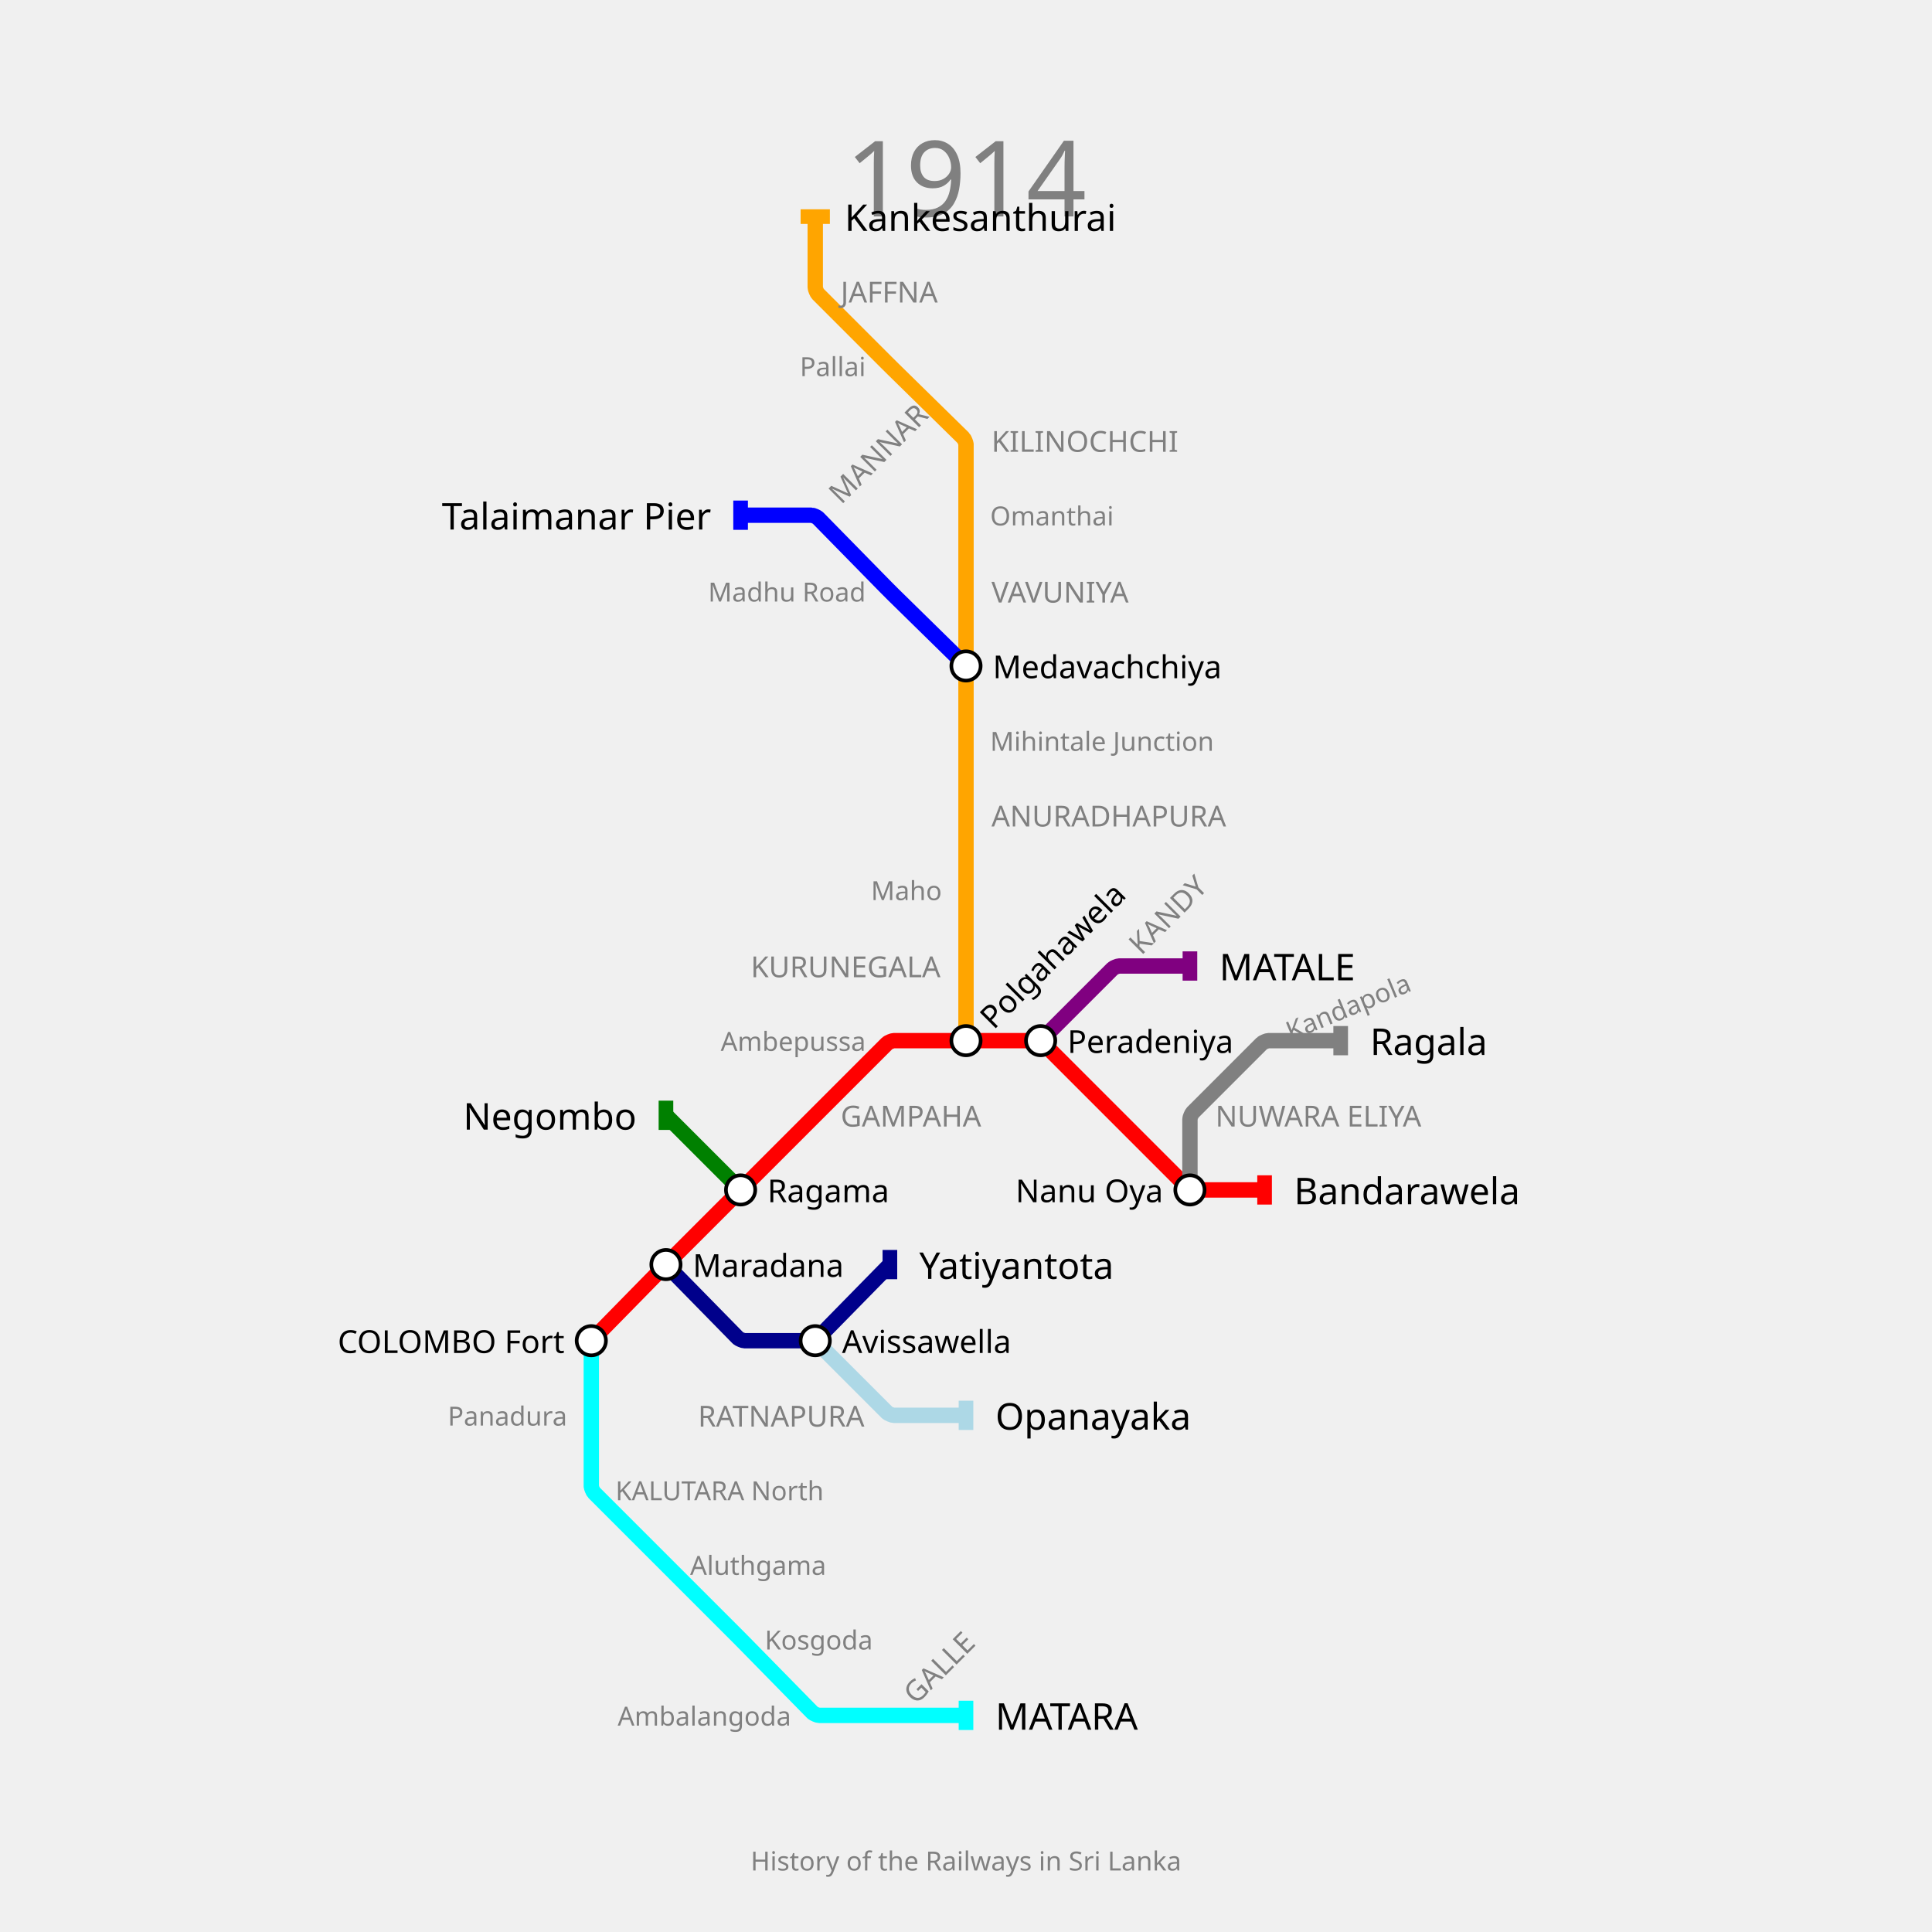
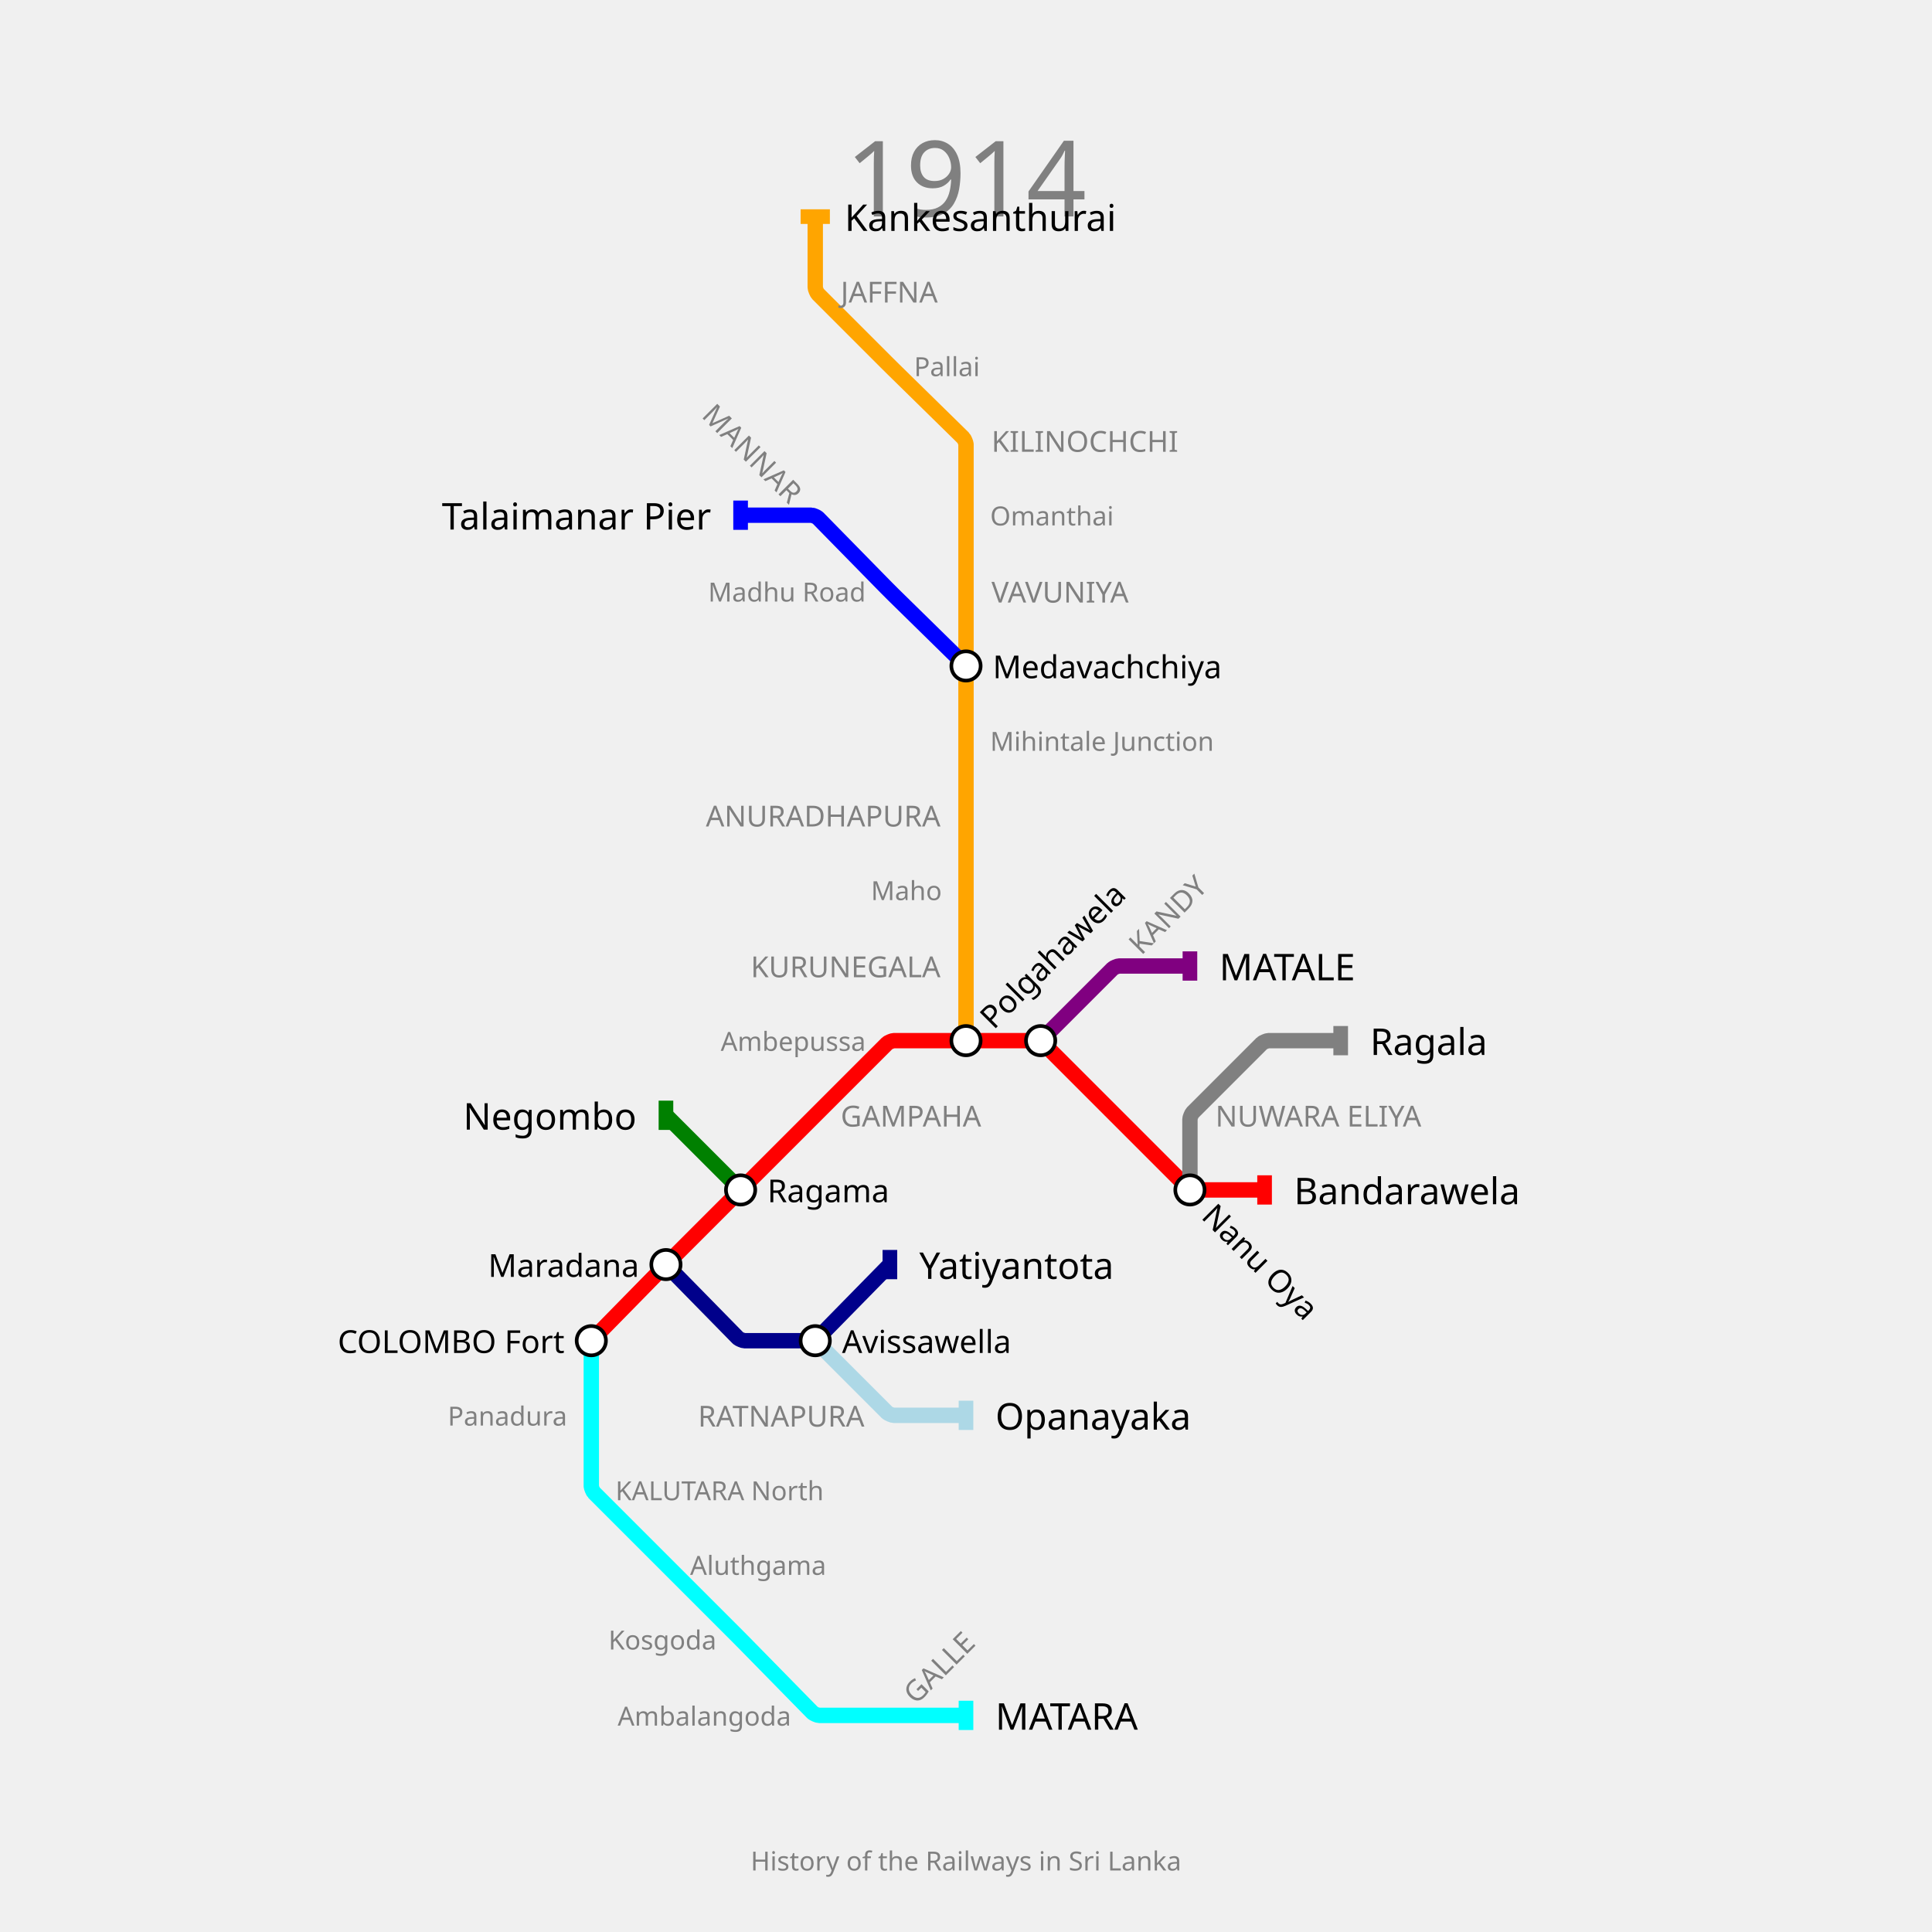
<svg xmlns="http://www.w3.org/2000/svg" width="1320" height="1320" padding="148">
  <text fill="gray" stroke="none" font-size="72" font-family="p22" x="660.0" y="92.0" text-anchor="middle" dominant-baseline="hanging">1914</text>
  <text fill="gray" stroke="none" font-size="18" font-family="p22" x="660.0" y="1264.0" text-anchor="middle" dominant-baseline="text-top">History of the Railways in Sri Lanka</text>
  <g>
    <path fill="none" stroke-width="10.5" stroke-opacity="1" d="M 404.0,916.0 L 452.475,866.575 C 453.317,865.716 456.7,862.3 457.55,861.45 L 506.0,813.0 L 557.0,762.0 L 606.162,712.838 C 606.774,712.226 609.733,711.0 610.6,711.0 L 660.0,711.0 L 708.45,711.0 C 709.3,711.0 712.202,712.202 712.803,712.803 L 762.0,762.0 L 811.197,811.197 C 811.798,811.798 814.7,813.0 815.55,813.0 L 864.0,813.0" stroke="red" />
    <rect stroke="none" fill-opacity="1" x="859" y="803" width="10" height="20" fill="red" />
  </g>
  <g>
    <path fill="none" stroke-width="10.5" stroke-opacity="1" d="M 711.0,711.0 L 760.197,661.803 C 760.798,661.202 763.7,660.0 764.55,660.0 L 813.0,660.0" stroke="purple" />
    <rect stroke="none" fill-opacity="1" x="808" y="650" width="10" height="20" fill="purple" />
  </g>
  <g>
    <path fill="none" stroke-width="10.5" stroke-opacity="1" d="M 404.0,916.0 L 404.0,967.0 L 404.0,1015.45 C 404.0,1016.3 405.202,1019.202 405.803,1019.803 L 455.0,1069.0 L 503.45,1117.45 C 504.3,1118.3 507.683,1121.716 508.525,1122.575 L 555.214,1170.179 C 555.81,1170.786 558.7,1172.0 559.55,1172.0 L 608.0,1172.0 L 660.0,1172.0" stroke="cyan" />
    <rect stroke="none" fill-opacity="1" x="655" y="1162" width="10" height="20" fill="cyan" />
  </g>
  <g>
    <path fill="none" stroke-width="10.5" stroke-opacity="1" d="M 660.0,711.0 L 660.0,660.0 L 660.0,608.0 L 660.0,557.0 L 660.0,506.0 L 660.0,455.0 L 660.0,404.0 L 660.0,352.0 L 660.0,303.55 C 660.0,302.7 658.786,299.81 658.179,299.214 L 610.509,252.461 C 609.673,251.64 606.343,248.343 605.515,247.515 L 558.803,200.803 C 558.202,200.202 557.0,197.3 557.0,196.45 L 557.0,148.0" stroke="orange" />
    <rect stroke="none" fill-opacity="1" x="547" y="143" width="20" height="10" fill="orange" />
  </g>
  <g>
    <path fill="none" stroke-width="10.5" stroke-opacity="1" d="M 455.0,864.0 L 504.214,914.179 C 504.81,914.786 507.7,916.0 508.55,916.0 L 554.577,916.0 C 555.385,916.0 558.131,914.847 558.696,914.27 L 608.0,864.0" stroke="darkblue" />
    <rect stroke="none" fill-opacity="1" x="603" y="854" width="10" height="20" fill="darkblue" />
  </g>
  <g>
    <path fill="none" stroke-width="10.5" stroke-opacity="1" d="M 813.0,813.0 L 813.0,764.55 C 813.0,763.7 814.202,760.798 814.803,760.197 L 862.162,712.838 C 862.774,712.226 865.733,711.0 866.6,711.0 L 916.0,711.0" stroke="gray" />
    <rect stroke="none" fill-opacity="1" x="911" y="701" width="10" height="20" fill="gray" />
  </g>
  <g>
    <path fill="none" stroke-width="10.5" stroke-opacity="1" d="M 506.0,813.0 L 455.0,762.0" stroke="green" />
    <rect stroke="none" fill-opacity="1" x="450" y="752" width="10" height="20" fill="green" />
  </g>
  <g>
    <path fill="none" stroke-width="10.5" stroke-opacity="1" d="M 557.0,916.0 L 606.162,965.162 C 606.774,965.774 609.733,967.0 610.6,967.0 L 660.0,967.0" stroke="lightblue" />
    <rect stroke="none" fill-opacity="1" x="655" y="957" width="10" height="20" fill="lightblue" />
  </g>
  <g>
    <path fill="none" stroke-width="10.5" stroke-opacity="1" d="M 660.0,455.0 L 610.6,406.55 C 609.733,405.7 606.3,402.267 605.45,401.4 L 558.786,353.821 C 558.19,353.214 555.3,352.0 554.45,352.0 L 506.0,352.0" stroke="blue" />
    <rect stroke="none" fill-opacity="1" x="501" y="342" width="10" height="20" fill="blue" />
  </g>
  <g>
    <text fill="black" stroke="none" font-size="25.2" font-family="p22" font-weight="100" text-anchor="start" dominant-baseline="central" x="884.1" y="813" transform="translate(864,813) rotate(0) translate(-864,-813)">Bandarawela</text>
  </g>
  <g>
    <text fill="black" stroke="none" font-size="25.2" font-family="p22" font-weight="100" text-anchor="start" dominant-baseline="central" x="833.1" y="660" transform="translate(813,660) rotate(0) translate(-813,-660)">MATALE</text>
  </g>
  <g>
    <text fill="black" stroke="none" font-size="25.2" font-family="p22" font-weight="100" text-anchor="start" dominant-baseline="central" x="680.1" y="1172" transform="translate(660,1172) rotate(0) translate(-660,-1172)">MATARA</text>
  </g>
  <g>
    <text fill="black" stroke="none" font-size="25.2" font-family="p22" font-weight="100" text-anchor="start" dominant-baseline="central" x="577.1" y="148" transform="translate(557,148) rotate(0) translate(-557,-148)">Kankesanthurai</text>
  </g>
  <g>
    <text fill="black" stroke="none" font-size="25.2" font-family="p22" font-weight="100" text-anchor="start" dominant-baseline="central" x="628.1" y="864" transform="translate(608,864) rotate(0) translate(-608,-864)">Yatiyantota</text>
  </g>
  <g>
    <text fill="black" stroke="none" font-size="25.2" font-family="p22" font-weight="100" text-anchor="start" dominant-baseline="central" x="936.1" y="711" transform="translate(916,711) rotate(0) translate(-916,-711)">Ragala</text>
  </g>
  <g>
    <text fill="black" stroke="none" font-size="25.2" font-family="p22" font-weight="100" text-anchor="end" dominant-baseline="central" x="434.9" y="762" transform="translate(455,762) rotate(0) translate(-455,-762)">Negombo</text>
  </g>
  <g>
    <text fill="black" stroke="none" font-size="25.2" font-family="p22" font-weight="100" text-anchor="start" dominant-baseline="central" x="680.1" y="967" transform="translate(660,967) rotate(0) translate(-660,-967)">Opanayaka</text>
  </g>
  <g>
    <text fill="black" stroke="none" font-size="25.2" font-family="p22" font-weight="100" text-anchor="end" dominant-baseline="central" x="485.9" y="352" transform="translate(506,352) rotate(0) translate(-506,-352)">Talaimanar Pier</text>
  </g>
  <g>
    <circle r="10" fill="white" stroke="black" stroke-width="2.5" cx="404" cy="916" />
    <text fill="black" stroke="none" font-size="21.6" font-family="p22" font-weight="100" text-anchor="end" dominant-baseline="central" x="385.7" y="916" transform="translate(404,916) rotate(0) translate(-404,-916)">COLOMBO Fort</text>
  </g>
  <g>
    <circle r="10" fill="white" stroke="black" stroke-width="2.5" cx="455" cy="864" />
-     <text fill="black" stroke="none" font-size="21.6" font-family="p22" font-weight="100" text-anchor="start" dominant-baseline="central" x="473.3" y="864" transform="translate(455,864) rotate(0) translate(-455,-864)">Maradana</text>
+     <text fill="black" stroke="none" font-size="21.6" font-family="p22" font-weight="100" text-anchor="end" dominant-baseline="central" x="436.7" y="864" transform="translate(455,864) rotate(0) translate(-455,-864)">Maradana</text>
  </g>
  <g>
    <circle r="10" fill="white" stroke="black" stroke-width="2.5" cx="506" cy="813" />
    <text fill="black" stroke="none" font-size="21.6" font-family="p22" font-weight="100" text-anchor="start" dominant-baseline="central" x="524.3" y="813" transform="translate(506,813) rotate(0) translate(-506,-813)">Ragama</text>
  </g>
  <g>
    <circle r="10" fill="white" stroke="black" stroke-width="2.5" cx="660" cy="711" />
    <text fill="black" stroke="none" font-size="21.6" font-family="p22" font-weight="100" text-anchor="start" dominant-baseline="central" x="678.3" y="711" transform="translate(660,711) rotate(-45) translate(-660,-711)">Polgahawela</text>
  </g>
  <g>
    <circle r="10" fill="white" stroke="black" stroke-width="2.5" cx="711" cy="711" />
-     <text fill="black" stroke="none" font-size="21.6" font-family="p22" font-weight="100" text-anchor="start" dominant-baseline="central" x="729.3" y="711" transform="translate(711,711) rotate(0) translate(-711,-711)">Peradeniya</text>
  </g>
  <g>
    <circle r="10" fill="white" stroke="black" stroke-width="2.5" cx="813" cy="813" />
-     <text fill="black" stroke="none" font-size="21.6" font-family="p22" font-weight="100" text-anchor="end" dominant-baseline="central" x="794.7" y="813" transform="translate(813,813) rotate(0) translate(-813,-813)">Nanu Oya</text>
+     <text fill="black" stroke="none" font-size="21.6" font-family="p22" font-weight="100" text-anchor="start" dominant-baseline="central" x="831.3" y="813" transform="translate(813,813) rotate(-315) translate(-813,-813)">Nanu Oya</text>
  </g>
  <g>
    <circle r="10" fill="white" stroke="black" stroke-width="2.5" cx="660" cy="455" />
    <text fill="black" stroke="none" font-size="21.6" font-family="p22" font-weight="100" text-anchor="start" dominant-baseline="central" x="678.3" y="455" transform="translate(660,455) rotate(0) translate(-660,-455)">Medavachchiya</text>
  </g>
  <g>
    <circle r="10" fill="white" stroke="black" stroke-width="2.5" cx="557" cy="916" />
    <text fill="black" stroke="none" font-size="21.6" font-family="p22" font-weight="100" text-anchor="start" dominant-baseline="central" x="575.3" y="916" transform="translate(557,916) rotate(0) translate(-557,-916)">Avissawella</text>
  </g>
  <g>
    <text fill="gray" stroke="none" font-size="19.8" font-family="p22" font-weight="100" text-anchor="start" dominant-baseline="central" x="574.4" y="762" transform="translate(557,762) rotate(0) translate(-557,-762)">GAMPAHA</text>
  </g>
  <g>
    <text fill="gray" stroke="none" font-size="19.8" font-family="p22" font-weight="100" text-anchor="start" dominant-baseline="central" x="779.4" y="660" transform="translate(762,660) rotate(-45) translate(-762,-660)">KANDY</text>
  </g>
  <g>
    <text fill="gray" stroke="none" font-size="19.8" font-family="p22" font-weight="100" text-anchor="start" dominant-baseline="central" x="625.4" y="1172" transform="translate(608,1172) rotate(-45) translate(-608,-1172)">GALLE</text>
  </g>
  <g>
    <text fill="gray" stroke="none" font-size="19.8" font-family="p22" font-weight="100" text-anchor="end" dominant-baseline="central" x="642.6" y="660" transform="translate(660,660) rotate(0) translate(-660,-660)">KURUNEGALA</text>
  </g>
  <g>
-     <text fill="gray" stroke="none" font-size="19.8" font-family="p22" font-weight="100" text-anchor="start" dominant-baseline="central" x="677.4" y="557" transform="translate(660,557) rotate(0) translate(-660,-557)">ANURADHAPURA</text>
+     <text fill="gray" stroke="none" font-size="19.8" font-family="p22" font-weight="100" text-anchor="end" dominant-baseline="central" x="642.6" y="557" transform="translate(660,557) rotate(0) translate(-660,-557)">ANURADHAPURA</text>
  </g>
  <g>
    <text fill="gray" stroke="none" font-size="19.8" font-family="p22" font-weight="100" text-anchor="start" dominant-baseline="central" x="677.4" y="404" transform="translate(660,404) rotate(0) translate(-660,-404)">VAVUNIYA</text>
  </g>
  <g>
    <text fill="gray" stroke="none" font-size="19.8" font-family="p22" font-weight="100" text-anchor="start" dominant-baseline="central" x="677.4" y="301" transform="translate(660,301) rotate(0) translate(-660,-301)">KILINOCHCHI</text>
  </g>
  <g>
    <text fill="gray" stroke="none" font-size="19.8" font-family="p22" font-weight="100" text-anchor="start" dominant-baseline="central" x="574.4" y="199" transform="translate(557,199) rotate(0) translate(-557,-199)">JAFFNA</text>
  </g>
  <g>
    <text fill="gray" stroke="none" font-size="19.8" font-family="p22" font-weight="100" text-anchor="start" dominant-baseline="central" x="830.4" y="762" transform="translate(813,762) rotate(0) translate(-813,-762)">NUWARA ELIYA</text>
  </g>
  <g>
    <text fill="gray" stroke="none" font-size="19.8" font-family="p22" font-weight="100" text-anchor="end" dominant-baseline="central" x="590.6" y="967" transform="translate(608,967) rotate(0) translate(-608,-967)">RATNAPURA</text>
  </g>
  <g>
-     <text fill="gray" stroke="none" font-size="19.8" font-family="p22" font-weight="100" text-anchor="start" dominant-baseline="central" x="574.4" y="352" transform="translate(557,352) rotate(-45) translate(-557,-352)">MANNAR</text>
+     <text fill="gray" stroke="none" font-size="19.8" font-family="p22" font-weight="100" text-anchor="end" dominant-baseline="central" x="539.6" y="352" transform="translate(557,352) rotate(45) translate(-557,-352)">MANNAR</text>
  </g>
  <g>
    <text fill="gray" stroke="none" font-size="18" font-family="p22" font-weight="100" text-anchor="end" dominant-baseline="central" x="591.5" y="711" transform="translate(608,711) rotate(0) translate(-608,-711)">Ambepussa</text>
  </g>
  <g />
  <g>
    <text fill="gray" stroke="none" font-size="18" font-family="p22" font-weight="100" text-anchor="end" dominant-baseline="central" x="387.5" y="967" transform="translate(404,967) rotate(0) translate(-404,-967)">Panadura</text>
  </g>
  <g>
    <text fill="gray" stroke="none" font-size="18" font-family="p22" font-weight="100" text-anchor="start" dominant-baseline="central" x="420.5" y="1018" transform="translate(404,1018) rotate(0) translate(-404,-1018)">KALUTARA North</text>
  </g>
  <g>
    <text fill="gray" stroke="none" font-size="18" font-family="p22" font-weight="100" text-anchor="start" dominant-baseline="central" x="471.5" y="1069" transform="translate(455,1069) rotate(0) translate(-455,-1069)">Aluthgama</text>
  </g>
  <g>
-     <text fill="gray" stroke="none" font-size="18" font-family="p22" font-weight="100" text-anchor="start" dominant-baseline="central" x="522.5" y="1120" transform="translate(506,1120) rotate(0) translate(-506,-1120)">Kosgoda</text>
+     <text fill="gray" stroke="none" font-size="18" font-family="p22" font-weight="100" text-anchor="end" dominant-baseline="central" x="489.5" y="1120" transform="translate(506,1120) rotate(0) translate(-506,-1120)">Kosgoda</text>
  </g>
  <g>
    <text fill="gray" stroke="none" font-size="18" font-family="p22" font-weight="100" text-anchor="end" dominant-baseline="central" x="540.5" y="1172" transform="translate(557,1172) rotate(0) translate(-557,-1172)">Ambalangoda</text>
  </g>
  <g>
    <text fill="gray" stroke="none" font-size="18" font-family="p22" font-weight="100" text-anchor="end" dominant-baseline="central" x="643.5" y="608" transform="translate(660,608) rotate(0) translate(-660,-608)">Maho</text>
  </g>
  <g>
    <text fill="gray" stroke="none" font-size="18" font-family="p22" font-weight="100" text-anchor="start" dominant-baseline="central" x="676.5" y="506" transform="translate(660,506) rotate(0) translate(-660,-506)">Mihintale Junction</text>
  </g>
  <g>
    <text fill="gray" stroke="none" font-size="18" font-family="p22" font-weight="100" text-anchor="start" dominant-baseline="central" x="676.5" y="352" transform="translate(660,352) rotate(0) translate(-660,-352)">Omanthai</text>
  </g>
  <g>
-     <text fill="gray" stroke="none" font-size="18" font-family="p22" font-weight="100" text-anchor="end" dominant-baseline="central" x="591.5" y="250" transform="translate(608,250) rotate(0) translate(-608,-250)">Pallai</text>
+     <text fill="gray" stroke="none" font-size="18" font-family="p22" font-weight="100" text-anchor="start" dominant-baseline="central" x="624.5" y="250" transform="translate(608,250) rotate(0) translate(-608,-250)">Pallai</text>
  </g>
  <g />
-   <g>
-     <text fill="gray" stroke="none" font-size="18" font-family="p22" font-weight="100" text-anchor="start" dominant-baseline="central" x="880.5" y="711" transform="translate(864,711) rotate(-22.5) translate(-864,-711)">Kandapola</text>
-   </g>
+   <g />
  <g>
    <text fill="gray" stroke="none" font-size="18" font-family="p22" font-weight="100" text-anchor="end" dominant-baseline="central" x="591.5" y="404" transform="translate(608,404) rotate(0) translate(-608,-404)">Madhu Road</text>
  </g>
</svg>
